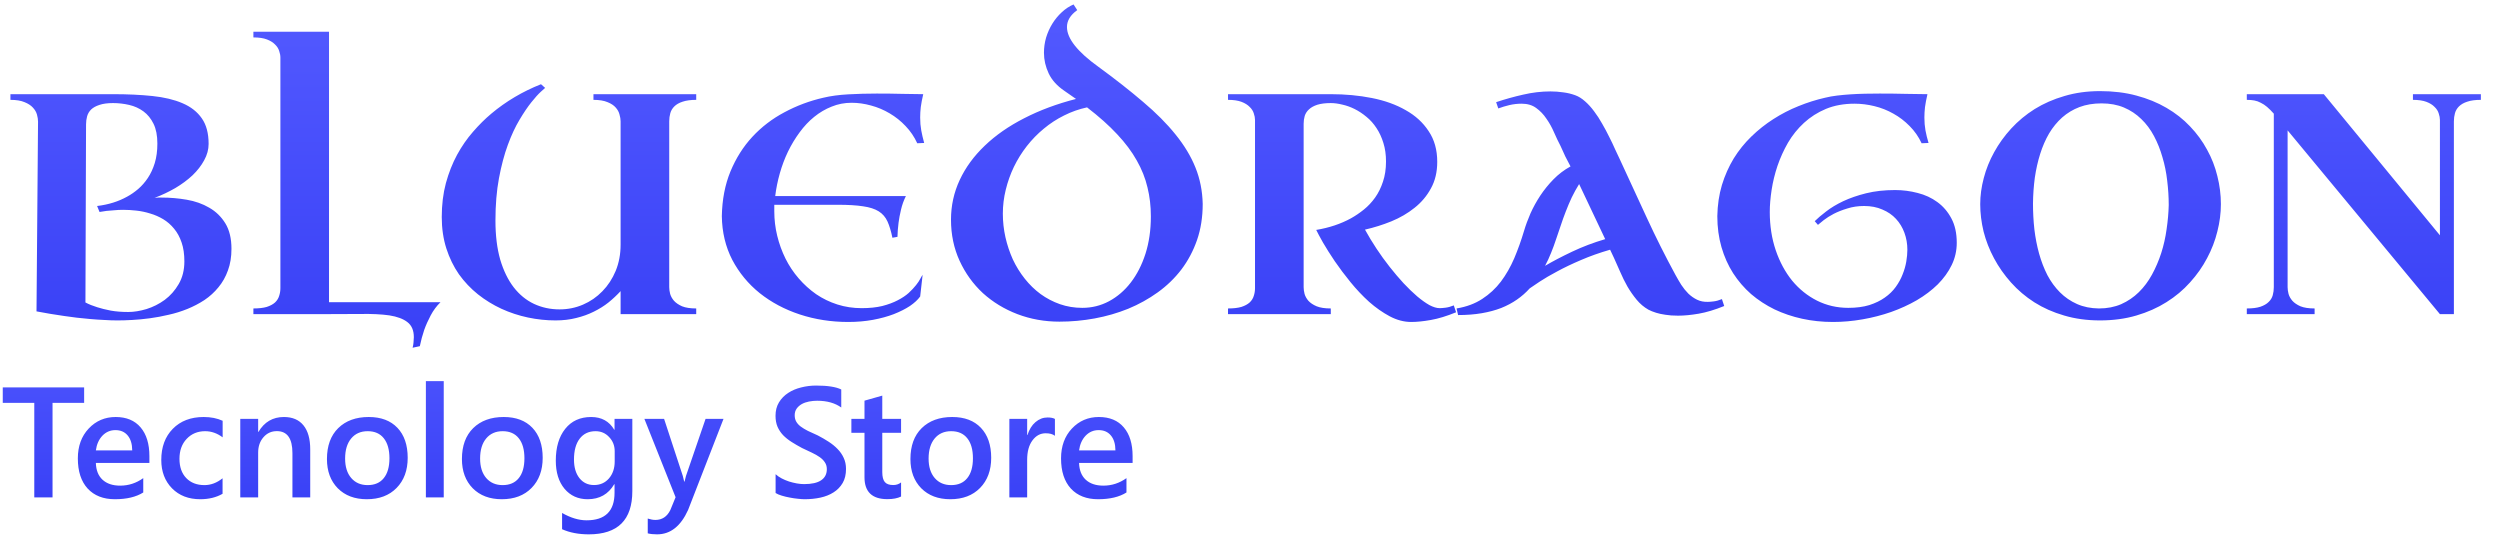
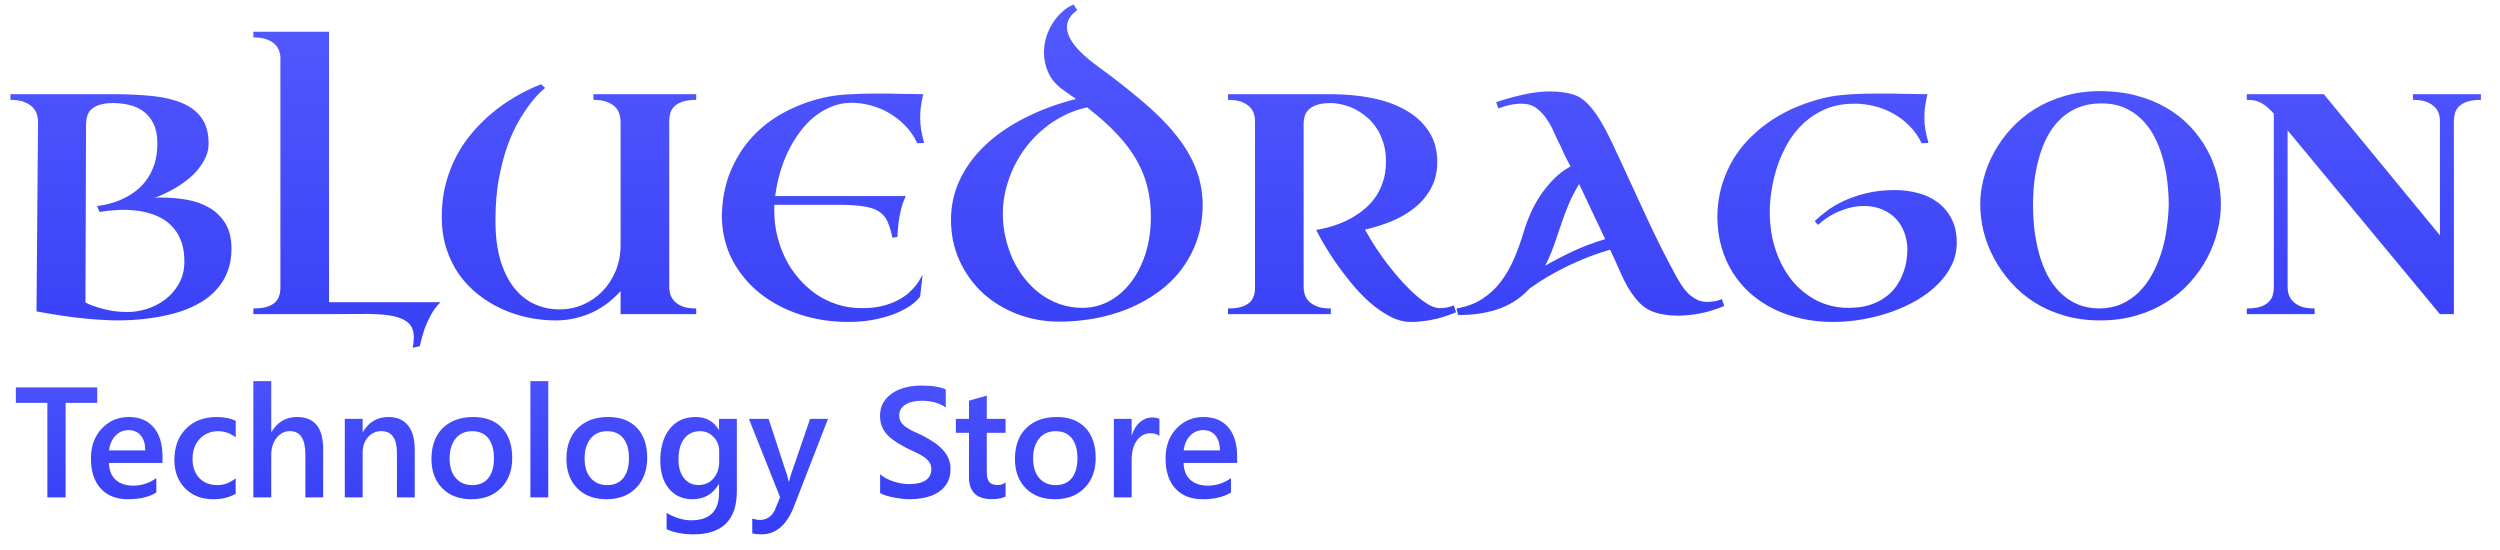
<svg xmlns="http://www.w3.org/2000/svg" width="191" height="42" viewBox="0 0 191 42" fill="none">
-   <path d="M6.428 30.781H4.014V38H2.619V30.781H0.211V29.598H6.428V30.781ZM11.414 35.369H7.324C7.34 35.924 7.51 36.352 7.834 36.652C8.162 36.953 8.611 37.103 9.182 37.103C9.822 37.103 10.41 36.912 10.945 36.529V37.625C10.398 37.969 9.676 38.141 8.777 38.141C7.895 38.141 7.201 37.869 6.697 37.326C6.197 36.779 5.947 36.012 5.947 35.023C5.947 34.09 6.223 33.33 6.773 32.744C7.328 32.154 8.016 31.859 8.836 31.859C9.656 31.859 10.291 32.123 10.74 32.65C11.19 33.178 11.414 33.91 11.414 34.848V35.369ZM10.102 34.408C10.098 33.92 9.982 33.541 9.756 33.272C9.529 32.998 9.217 32.861 8.818 32.861C8.428 32.861 8.096 33.004 7.822 33.289C7.553 33.574 7.387 33.947 7.324 34.408H10.102ZM17.004 37.725C16.523 38.002 15.955 38.141 15.299 38.141C14.408 38.141 13.69 37.863 13.143 37.309C12.596 36.75 12.322 36.027 12.322 35.141C12.322 34.152 12.615 33.359 13.201 32.762C13.791 32.16 14.578 31.859 15.562 31.859C16.109 31.859 16.592 31.955 17.01 32.147V33.412C16.592 33.1 16.146 32.943 15.674 32.943C15.1 32.943 14.629 33.139 14.262 33.529C13.895 33.916 13.711 34.424 13.711 35.053C13.711 35.674 13.883 36.164 14.227 36.523C14.574 36.883 15.039 37.062 15.621 37.062C16.109 37.062 16.57 36.889 17.004 36.541V37.725ZM23.701 38H22.342V34.619C22.342 33.498 21.945 32.938 21.152 32.938C20.738 32.938 20.396 33.094 20.127 33.406C19.857 33.715 19.723 34.105 19.723 34.578V38H18.357V32H19.723V32.996H19.746C20.195 32.238 20.844 31.859 21.691 31.859C22.344 31.859 22.842 32.072 23.186 32.498C23.529 32.92 23.701 33.531 23.701 34.332V38ZM28.025 38.141C27.1 38.141 26.359 37.861 25.805 37.303C25.254 36.74 24.979 35.996 24.979 35.07C24.979 34.062 25.266 33.275 25.84 32.709C26.418 32.143 27.195 31.859 28.172 31.859C29.109 31.859 29.84 32.135 30.363 32.685C30.887 33.236 31.148 34 31.148 34.977C31.148 35.934 30.865 36.701 30.299 37.279C29.736 37.853 28.979 38.141 28.025 38.141ZM28.09 32.943C27.559 32.943 27.139 33.129 26.83 33.5C26.521 33.871 26.367 34.383 26.367 35.035C26.367 35.664 26.523 36.16 26.836 36.523C27.148 36.883 27.566 37.062 28.09 37.062C28.625 37.062 29.035 36.885 29.32 36.529C29.609 36.174 29.754 35.668 29.754 35.012C29.754 34.352 29.609 33.842 29.32 33.482C29.035 33.123 28.625 32.943 28.09 32.943ZM33.902 38H32.537V29.117H33.902V38ZM38.338 38.141C37.412 38.141 36.672 37.861 36.117 37.303C35.566 36.74 35.291 35.996 35.291 35.07C35.291 34.062 35.578 33.275 36.152 32.709C36.73 32.143 37.508 31.859 38.484 31.859C39.422 31.859 40.152 32.135 40.676 32.685C41.199 33.236 41.461 34 41.461 34.977C41.461 35.934 41.178 36.701 40.611 37.279C40.049 37.853 39.291 38.141 38.338 38.141ZM38.402 32.943C37.871 32.943 37.451 33.129 37.143 33.5C36.834 33.871 36.68 34.383 36.68 35.035C36.68 35.664 36.836 36.16 37.148 36.523C37.461 36.883 37.879 37.062 38.402 37.062C38.938 37.062 39.348 36.885 39.633 36.529C39.922 36.174 40.066 35.668 40.066 35.012C40.066 34.352 39.922 33.842 39.633 33.482C39.348 33.123 38.938 32.943 38.402 32.943ZM48.31 37.52C48.31 39.723 47.203 40.824 44.988 40.824C44.207 40.824 43.525 40.693 42.943 40.432V39.19C43.6 39.565 44.223 39.752 44.812 39.752C46.238 39.752 46.951 39.051 46.951 37.648V36.992H46.928C46.478 37.758 45.803 38.141 44.9 38.141C44.17 38.141 43.58 37.875 43.131 37.344C42.685 36.809 42.463 36.092 42.463 35.193C42.463 34.174 42.703 33.363 43.184 32.762C43.664 32.16 44.324 31.859 45.164 31.859C45.957 31.859 46.545 32.184 46.928 32.832H46.951V32H48.31V37.52ZM46.963 35.252V34.473C46.963 34.051 46.822 33.691 46.541 33.395C46.264 33.094 45.916 32.943 45.498 32.943C44.982 32.943 44.578 33.135 44.285 33.518C43.996 33.897 43.852 34.428 43.852 35.111C43.852 35.701 43.99 36.174 44.268 36.529C44.549 36.881 44.92 37.057 45.381 37.057C45.85 37.057 46.23 36.889 46.523 36.553C46.816 36.213 46.963 35.779 46.963 35.252ZM55.277 32L52.57 38.961C52.008 40.203 51.219 40.824 50.203 40.824C49.918 40.824 49.68 40.799 49.488 40.748V39.617C49.703 39.688 49.898 39.723 50.074 39.723C50.582 39.723 50.961 39.473 51.211 38.973L51.615 37.988L49.23 32H50.736L52.166 36.359C52.182 36.414 52.217 36.559 52.272 36.793H52.301C52.32 36.703 52.355 36.562 52.406 36.371L53.906 32H55.277ZM59.256 37.666V36.23C59.385 36.348 59.537 36.453 59.713 36.547C59.893 36.641 60.082 36.721 60.281 36.787C60.48 36.85 60.68 36.898 60.879 36.934C61.078 36.969 61.262 36.986 61.43 36.986C62.016 36.986 62.451 36.889 62.736 36.693C63.025 36.498 63.17 36.215 63.17 35.844C63.17 35.645 63.121 35.473 63.023 35.328C62.93 35.18 62.797 35.045 62.625 34.924C62.453 34.803 62.25 34.688 62.016 34.578C61.785 34.465 61.537 34.348 61.272 34.227C60.986 34.074 60.721 33.92 60.475 33.764C60.228 33.607 60.014 33.435 59.83 33.248C59.65 33.057 59.508 32.842 59.402 32.603C59.301 32.365 59.25 32.086 59.25 31.766C59.25 31.371 59.338 31.029 59.514 30.74C59.693 30.447 59.928 30.207 60.217 30.02C60.51 29.828 60.842 29.688 61.213 29.598C61.584 29.504 61.963 29.457 62.35 29.457C63.228 29.457 63.869 29.557 64.272 29.756V31.133C63.795 30.789 63.182 30.617 62.432 30.617C62.225 30.617 62.018 30.637 61.81 30.676C61.607 30.715 61.424 30.779 61.26 30.869C61.1 30.959 60.969 31.074 60.867 31.215C60.766 31.355 60.715 31.525 60.715 31.725C60.715 31.912 60.754 32.074 60.832 32.211C60.91 32.348 61.023 32.473 61.172 32.586C61.324 32.699 61.508 32.81 61.723 32.92C61.941 33.025 62.193 33.141 62.478 33.266C62.772 33.418 63.047 33.578 63.305 33.746C63.566 33.914 63.795 34.1 63.99 34.303C64.189 34.506 64.346 34.732 64.459 34.982C64.576 35.228 64.635 35.51 64.635 35.826C64.635 36.252 64.549 36.611 64.377 36.904C64.205 37.197 63.973 37.435 63.68 37.619C63.391 37.803 63.057 37.935 62.678 38.018C62.299 38.1 61.898 38.141 61.477 38.141C61.336 38.141 61.162 38.129 60.955 38.105C60.752 38.086 60.543 38.055 60.328 38.012C60.113 37.973 59.91 37.924 59.719 37.865C59.527 37.807 59.373 37.74 59.256 37.666ZM68.842 37.935C68.576 38.068 68.227 38.135 67.793 38.135C66.629 38.135 66.047 37.576 66.047 36.459V33.066H65.045V32H66.047V30.611L67.406 30.225V32H68.842V33.066H67.406V36.066C67.406 36.422 67.471 36.676 67.6 36.828C67.728 36.98 67.943 37.057 68.244 37.057C68.475 37.057 68.674 36.99 68.842 36.857V37.935ZM72.603 38.141C71.678 38.141 70.938 37.861 70.383 37.303C69.832 36.74 69.557 35.996 69.557 35.07C69.557 34.062 69.844 33.275 70.418 32.709C70.996 32.143 71.773 31.859 72.75 31.859C73.688 31.859 74.418 32.135 74.941 32.685C75.465 33.236 75.727 34 75.727 34.977C75.727 35.934 75.443 36.701 74.877 37.279C74.314 37.853 73.557 38.141 72.603 38.141ZM72.668 32.943C72.137 32.943 71.717 33.129 71.408 33.5C71.1 33.871 70.945 34.383 70.945 35.035C70.945 35.664 71.102 36.16 71.414 36.523C71.727 36.883 72.144 37.062 72.668 37.062C73.203 37.062 73.613 36.885 73.898 36.529C74.188 36.174 74.332 35.668 74.332 35.012C74.332 34.352 74.188 33.842 73.898 33.482C73.613 33.123 73.203 32.943 72.668 32.943ZM80.596 33.295C80.432 33.166 80.195 33.102 79.887 33.102C79.484 33.102 79.148 33.283 78.879 33.647C78.609 34.01 78.475 34.504 78.475 35.129V38H77.115V32H78.475V33.236H78.498C78.631 32.815 78.834 32.486 79.107 32.252C79.385 32.014 79.693 31.895 80.033 31.895C80.279 31.895 80.467 31.932 80.596 32.006V33.295ZM86.531 35.369H82.441C82.457 35.924 82.627 36.352 82.951 36.652C83.279 36.953 83.728 37.103 84.299 37.103C84.939 37.103 85.527 36.912 86.062 36.529V37.625C85.516 37.969 84.793 38.141 83.894 38.141C83.012 38.141 82.318 37.869 81.814 37.326C81.314 36.779 81.064 36.012 81.064 35.023C81.064 34.09 81.34 33.33 81.891 32.744C82.445 32.154 83.133 31.859 83.953 31.859C84.773 31.859 85.408 32.123 85.857 32.65C86.307 33.178 86.531 33.91 86.531 34.848V35.369ZM85.219 34.408C85.215 33.92 85.1 33.541 84.873 33.272C84.647 32.998 84.334 32.861 83.936 32.861C83.545 32.861 83.213 33.004 82.939 33.289C82.67 33.574 82.504 33.947 82.441 34.408H85.219Z" fill="url(#paint0_linear_341_3106)" />
+   <path d="M7.428 30.781H5.014V38H3.619V30.781H1.211V29.598H7.428V30.781ZM12.414 35.369H8.324C8.34 35.924 8.51 36.352 8.834 36.652C9.162 36.953 9.611 37.103 10.182 37.103C10.822 37.103 11.41 36.912 11.945 36.529V37.625C11.398 37.969 10.676 38.141 9.777 38.141C8.895 38.141 8.201 37.869 7.697 37.326C7.197 36.779 6.947 36.012 6.947 35.023C6.947 34.09 7.223 33.33 7.773 32.744C8.328 32.154 9.016 31.859 9.836 31.859C10.656 31.859 11.291 32.123 11.74 32.65C12.19 33.178 12.414 33.91 12.414 34.848V35.369ZM11.102 34.408C11.098 33.92 10.982 33.541 10.756 33.272C10.529 32.998 10.217 32.861 9.818 32.861C9.428 32.861 9.096 33.004 8.822 33.289C8.553 33.574 8.387 33.947 8.324 34.408H11.102ZM18.004 37.725C17.523 38.002 16.955 38.141 16.299 38.141C15.408 38.141 14.69 37.863 14.143 37.309C13.596 36.75 13.322 36.027 13.322 35.141C13.322 34.152 13.615 33.359 14.201 32.762C14.791 32.16 15.578 31.859 16.562 31.859C17.109 31.859 17.592 31.955 18.01 32.147V33.412C17.592 33.1 17.146 32.943 16.674 32.943C16.1 32.943 15.629 33.139 15.262 33.529C14.895 33.916 14.711 34.424 14.711 35.053C14.711 35.674 14.883 36.164 15.227 36.523C15.574 36.883 16.039 37.062 16.621 37.062C17.109 37.062 17.57 36.889 18.004 36.541V37.725ZM24.689 38H23.33V34.719C23.33 33.531 22.934 32.938 22.141 32.938C21.742 32.938 21.406 33.109 21.133 33.453C20.859 33.797 20.723 34.236 20.723 34.772V38H19.357V29.117H20.723V32.996H20.746C21.199 32.238 21.848 31.859 22.691 31.859C24.023 31.859 24.689 32.674 24.689 34.303V38ZM31.686 38H30.326V34.619C30.326 33.498 29.93 32.938 29.137 32.938C28.723 32.938 28.381 33.094 28.111 33.406C27.842 33.715 27.707 34.105 27.707 34.578V38H26.342V32H27.707V32.996H27.73C28.18 32.238 28.828 31.859 29.676 31.859C30.328 31.859 30.826 32.072 31.17 32.498C31.514 32.92 31.686 33.531 31.686 34.332V38ZM36.01 38.141C35.084 38.141 34.344 37.861 33.789 37.303C33.238 36.74 32.963 35.996 32.963 35.07C32.963 34.062 33.25 33.275 33.824 32.709C34.402 32.143 35.18 31.859 36.156 31.859C37.094 31.859 37.824 32.135 38.348 32.685C38.871 33.236 39.133 34 39.133 34.977C39.133 35.934 38.85 36.701 38.283 37.279C37.721 37.853 36.963 38.141 36.01 38.141ZM36.074 32.943C35.543 32.943 35.123 33.129 34.815 33.5C34.506 33.871 34.352 34.383 34.352 35.035C34.352 35.664 34.508 36.16 34.82 36.523C35.133 36.883 35.551 37.062 36.074 37.062C36.609 37.062 37.02 36.885 37.305 36.529C37.594 36.174 37.738 35.668 37.738 35.012C37.738 34.352 37.594 33.842 37.305 33.482C37.02 33.123 36.609 32.943 36.074 32.943ZM41.887 38H40.522V29.117H41.887V38ZM46.322 38.141C45.397 38.141 44.656 37.861 44.102 37.303C43.551 36.74 43.275 35.996 43.275 35.07C43.275 34.062 43.562 33.275 44.137 32.709C44.715 32.143 45.492 31.859 46.469 31.859C47.406 31.859 48.137 32.135 48.66 32.685C49.184 33.236 49.445 34 49.445 34.977C49.445 35.934 49.162 36.701 48.596 37.279C48.033 37.853 47.275 38.141 46.322 38.141ZM46.387 32.943C45.855 32.943 45.435 33.129 45.127 33.5C44.818 33.871 44.664 34.383 44.664 35.035C44.664 35.664 44.82 36.16 45.133 36.523C45.445 36.883 45.863 37.062 46.387 37.062C46.922 37.062 47.332 36.885 47.617 36.529C47.906 36.174 48.051 35.668 48.051 35.012C48.051 34.352 47.906 33.842 47.617 33.482C47.332 33.123 46.922 32.943 46.387 32.943ZM56.295 37.52C56.295 39.723 55.188 40.824 52.973 40.824C52.191 40.824 51.51 40.693 50.928 40.432V39.19C51.584 39.565 52.207 39.752 52.797 39.752C54.223 39.752 54.935 39.051 54.935 37.648V36.992H54.912C54.463 37.758 53.787 38.141 52.885 38.141C52.154 38.141 51.565 37.875 51.115 37.344C50.67 36.809 50.447 36.092 50.447 35.193C50.447 34.174 50.688 33.363 51.168 32.762C51.648 32.16 52.309 31.859 53.148 31.859C53.941 31.859 54.529 32.184 54.912 32.832H54.935V32H56.295V37.52ZM54.947 35.252V34.473C54.947 34.051 54.807 33.691 54.525 33.395C54.248 33.094 53.9 32.943 53.482 32.943C52.967 32.943 52.562 33.135 52.27 33.518C51.98 33.897 51.836 34.428 51.836 35.111C51.836 35.701 51.975 36.174 52.252 36.529C52.533 36.881 52.904 37.057 53.365 37.057C53.834 37.057 54.215 36.889 54.508 36.553C54.801 36.213 54.947 35.779 54.947 35.252ZM63.262 32L60.555 38.961C59.992 40.203 59.203 40.824 58.188 40.824C57.902 40.824 57.664 40.799 57.473 40.748V39.617C57.688 39.688 57.883 39.723 58.059 39.723C58.566 39.723 58.945 39.473 59.195 38.973L59.6 37.988L57.215 32H58.721L60.15 36.359C60.166 36.414 60.201 36.559 60.256 36.793H60.285C60.305 36.703 60.34 36.562 60.391 36.371L61.891 32H63.262ZM67.24 37.666V36.23C67.369 36.348 67.522 36.453 67.697 36.547C67.877 36.641 68.066 36.721 68.266 36.787C68.465 36.85 68.664 36.898 68.863 36.934C69.062 36.969 69.246 36.986 69.414 36.986C70 36.986 70.436 36.889 70.721 36.693C71.01 36.498 71.154 36.215 71.154 35.844C71.154 35.645 71.106 35.473 71.008 35.328C70.914 35.18 70.781 35.045 70.609 34.924C70.438 34.803 70.234 34.688 70 34.578C69.769 34.465 69.522 34.348 69.256 34.227C68.971 34.074 68.705 33.92 68.459 33.764C68.213 33.607 67.998 33.435 67.814 33.248C67.635 33.057 67.492 32.842 67.387 32.603C67.285 32.365 67.234 32.086 67.234 31.766C67.234 31.371 67.322 31.029 67.498 30.74C67.678 30.447 67.912 30.207 68.201 30.02C68.494 29.828 68.826 29.688 69.197 29.598C69.568 29.504 69.947 29.457 70.334 29.457C71.213 29.457 71.853 29.557 72.256 29.756V31.133C71.779 30.789 71.166 30.617 70.416 30.617C70.209 30.617 70.002 30.637 69.795 30.676C69.592 30.715 69.408 30.779 69.244 30.869C69.084 30.959 68.953 31.074 68.852 31.215C68.75 31.355 68.699 31.525 68.699 31.725C68.699 31.912 68.738 32.074 68.816 32.211C68.894 32.348 69.008 32.473 69.156 32.586C69.309 32.699 69.492 32.81 69.707 32.92C69.926 33.025 70.178 33.141 70.463 33.266C70.756 33.418 71.031 33.578 71.289 33.746C71.551 33.914 71.779 34.1 71.975 34.303C72.174 34.506 72.33 34.732 72.443 34.982C72.561 35.228 72.619 35.51 72.619 35.826C72.619 36.252 72.533 36.611 72.361 36.904C72.189 37.197 71.957 37.435 71.664 37.619C71.375 37.803 71.041 37.935 70.662 38.018C70.283 38.1 69.883 38.141 69.461 38.141C69.32 38.141 69.147 38.129 68.939 38.105C68.736 38.086 68.527 38.055 68.312 38.012C68.098 37.973 67.894 37.924 67.703 37.865C67.512 37.807 67.357 37.74 67.24 37.666ZM76.826 37.935C76.561 38.068 76.211 38.135 75.777 38.135C74.613 38.135 74.031 37.576 74.031 36.459V33.066H73.029V32H74.031V30.611L75.391 30.225V32H76.826V33.066H75.391V36.066C75.391 36.422 75.455 36.676 75.584 36.828C75.713 36.98 75.928 37.057 76.228 37.057C76.459 37.057 76.658 36.99 76.826 36.857V37.935ZM80.588 38.141C79.662 38.141 78.922 37.861 78.367 37.303C77.816 36.74 77.541 35.996 77.541 35.07C77.541 34.062 77.828 33.275 78.402 32.709C78.981 32.143 79.758 31.859 80.734 31.859C81.672 31.859 82.402 32.135 82.926 32.685C83.449 33.236 83.711 34 83.711 34.977C83.711 35.934 83.428 36.701 82.861 37.279C82.299 37.853 81.541 38.141 80.588 38.141ZM80.652 32.943C80.121 32.943 79.701 33.129 79.393 33.5C79.084 33.871 78.93 34.383 78.93 35.035C78.93 35.664 79.086 36.16 79.398 36.523C79.711 36.883 80.129 37.062 80.652 37.062C81.188 37.062 81.598 36.885 81.883 36.529C82.172 36.174 82.316 35.668 82.316 35.012C82.316 34.352 82.172 33.842 81.883 33.482C81.598 33.123 81.188 32.943 80.652 32.943ZM88.58 33.295C88.416 33.166 88.18 33.102 87.871 33.102C87.469 33.102 87.133 33.283 86.863 33.647C86.594 34.01 86.459 34.504 86.459 35.129V38H85.1V32H86.459V33.236H86.482C86.615 32.815 86.818 32.486 87.092 32.252C87.369 32.014 87.678 31.895 88.018 31.895C88.264 31.895 88.451 31.932 88.58 32.006V33.295ZM94.516 35.369H90.426C90.441 35.924 90.611 36.352 90.936 36.652C91.264 36.953 91.713 37.103 92.283 37.103C92.924 37.103 93.512 36.912 94.047 36.529V37.625C93.5 37.969 92.777 38.141 91.879 38.141C90.996 38.141 90.303 37.869 89.799 37.326C89.299 36.779 89.049 36.012 89.049 35.023C89.049 34.09 89.324 33.33 89.875 32.744C90.43 32.154 91.117 31.859 91.938 31.859C92.758 31.859 93.393 32.123 93.842 32.65C94.291 33.178 94.516 33.91 94.516 34.848V35.369ZM93.203 34.408C93.199 33.92 93.084 33.541 92.857 33.272C92.631 32.998 92.318 32.861 91.92 32.861C91.529 32.861 91.197 33.004 90.924 33.289C90.654 33.574 90.488 33.947 90.426 34.408H93.203Z" fill="url(#paint0_linear_341_3106)" />
  <path d="M15.938 10.992C15.938 11.422 15.824 11.84 15.598 12.246C15.379 12.652 15.082 13.035 14.707 13.395C14.332 13.746 13.895 14.07 13.395 14.367C12.895 14.656 12.367 14.906 11.812 15.117C11.898 15.102 11.984 15.094 12.07 15.094C12.164 15.094 12.254 15.094 12.34 15.094C12.988 15.094 13.629 15.148 14.262 15.258C14.902 15.367 15.477 15.57 15.984 15.867C16.492 16.156 16.902 16.555 17.215 17.062C17.527 17.57 17.684 18.219 17.684 19.008C17.684 19.625 17.594 20.176 17.414 20.66C17.242 21.145 17 21.574 16.688 21.949C16.383 22.324 16.027 22.648 15.621 22.922C15.215 23.188 14.781 23.414 14.32 23.602C13.859 23.789 13.383 23.938 12.891 24.047C12.398 24.164 11.918 24.254 11.449 24.316C10.98 24.379 10.531 24.422 10.102 24.445C9.68 24.469 9.305 24.48 8.977 24.48C8.648 24.48 8.309 24.469 7.957 24.445C7.605 24.43 7.254 24.406 6.902 24.375C6.551 24.344 6.203 24.309 5.859 24.27C5.523 24.23 5.203 24.188 4.898 24.141C4.18 24.039 3.477 23.922 2.789 23.789L2.906 9.293C2.906 9.129 2.879 8.949 2.824 8.754C2.77 8.559 2.664 8.379 2.508 8.215C2.359 8.051 2.148 7.914 1.875 7.805C1.602 7.688 1.242 7.629 0.797 7.629V7.195H8.637C9.746 7.195 10.75 7.242 11.648 7.336C12.547 7.43 13.312 7.613 13.945 7.887C14.586 8.16 15.078 8.547 15.422 9.047C15.766 9.539 15.938 10.188 15.938 10.992ZM12.023 10.969C12.023 10.359 11.926 9.855 11.73 9.457C11.535 9.059 11.277 8.742 10.957 8.508C10.637 8.273 10.273 8.109 9.867 8.016C9.461 7.922 9.051 7.875 8.637 7.875C8.215 7.875 7.867 7.922 7.594 8.016C7.328 8.102 7.117 8.219 6.961 8.367C6.812 8.516 6.711 8.688 6.656 8.883C6.602 9.078 6.574 9.285 6.574 9.504L6.527 23.109C6.793 23.25 7.094 23.371 7.43 23.473C7.719 23.566 8.062 23.652 8.461 23.73C8.859 23.801 9.305 23.836 9.797 23.836C10.227 23.836 10.691 23.762 11.191 23.613C11.691 23.457 12.156 23.223 12.586 22.91C13.016 22.59 13.371 22.188 13.652 21.703C13.941 21.211 14.086 20.633 14.086 19.969C14.086 19.414 14.016 18.934 13.875 18.527C13.734 18.113 13.543 17.762 13.301 17.473C13.059 17.176 12.781 16.934 12.469 16.746C12.156 16.559 11.824 16.414 11.473 16.312C11.129 16.203 10.777 16.129 10.418 16.09C10.066 16.051 9.73 16.031 9.41 16.031C9.16 16.031 8.926 16.043 8.707 16.066C8.488 16.082 8.297 16.098 8.133 16.113C7.938 16.145 7.762 16.172 7.605 16.195L7.418 15.738C8.277 15.637 9.043 15.398 9.715 15.023C10.004 14.867 10.285 14.672 10.559 14.438C10.832 14.203 11.078 13.922 11.297 13.594C11.516 13.266 11.691 12.887 11.824 12.457C11.957 12.02 12.023 11.523 12.023 10.969ZM19.359 2.426H25.137V23.086H33.656C33.359 23.375 33.109 23.711 32.906 24.094C32.703 24.477 32.539 24.844 32.414 25.195C32.273 25.609 32.16 26.027 32.074 26.449L31.523 26.566C31.562 26.426 31.586 26.285 31.594 26.145C31.609 26.004 31.617 25.875 31.617 25.758C31.617 25.242 31.453 24.859 31.125 24.609C30.805 24.359 30.344 24.188 29.742 24.094C29.141 24.008 28.406 23.973 27.539 23.988C26.672 23.996 25.695 24 24.609 24H19.359V23.566C19.773 23.566 20.113 23.527 20.379 23.449C20.645 23.363 20.855 23.25 21.012 23.109C21.168 22.961 21.273 22.793 21.328 22.605C21.391 22.418 21.422 22.219 21.422 22.008V4.395C21.422 4.238 21.391 4.07 21.328 3.891C21.273 3.711 21.168 3.547 21.012 3.398C20.863 3.242 20.656 3.113 20.391 3.012C20.125 2.91 19.781 2.859 19.359 2.859V2.426ZM45.34 7.195H53.191V7.629C52.77 7.629 52.422 7.676 52.148 7.77C51.883 7.855 51.672 7.977 51.516 8.133C51.367 8.281 51.266 8.453 51.211 8.648C51.156 8.844 51.129 9.051 51.129 9.27V21.938C51.129 22.094 51.152 22.266 51.199 22.453C51.254 22.641 51.352 22.816 51.492 22.98C51.641 23.145 51.848 23.285 52.113 23.402C52.387 23.512 52.746 23.566 53.191 23.566V24H47.414V22.242C47.133 22.547 46.824 22.836 46.488 23.109C46.152 23.375 45.777 23.609 45.363 23.812C44.957 24.016 44.512 24.176 44.027 24.293C43.543 24.418 43.016 24.48 42.445 24.48C41.742 24.48 41.039 24.406 40.336 24.258C39.633 24.109 38.957 23.887 38.309 23.59C37.668 23.293 37.07 22.926 36.516 22.488C35.961 22.043 35.477 21.531 35.062 20.953C34.656 20.367 34.336 19.711 34.102 18.984C33.867 18.25 33.75 17.449 33.75 16.582C33.75 15.645 33.855 14.781 34.066 13.992C34.285 13.195 34.57 12.473 34.922 11.824C35.281 11.168 35.688 10.582 36.141 10.066C36.594 9.543 37.059 9.082 37.535 8.684C38.652 7.746 39.918 6.996 41.332 6.434L41.648 6.715C41.617 6.738 41.504 6.84 41.309 7.02C41.113 7.199 40.875 7.465 40.594 7.816C40.312 8.168 40.012 8.613 39.691 9.152C39.371 9.684 39.074 10.32 38.801 11.062C38.527 11.805 38.301 12.656 38.121 13.617C37.941 14.578 37.852 15.656 37.852 16.852C37.852 17.984 37.973 18.977 38.215 19.828C38.465 20.672 38.809 21.379 39.246 21.949C39.684 22.512 40.199 22.934 40.793 23.215C41.395 23.496 42.047 23.637 42.75 23.637C43.383 23.637 43.98 23.516 44.543 23.273C45.105 23.031 45.598 22.691 46.02 22.254C46.449 21.816 46.789 21.297 47.039 20.695C47.289 20.086 47.414 19.418 47.414 18.691V9.27C47.414 9.113 47.387 8.941 47.332 8.754C47.285 8.559 47.188 8.379 47.039 8.215C46.898 8.051 46.691 7.914 46.418 7.805C46.145 7.688 45.785 7.629 45.34 7.629V7.195ZM70.078 10.945C69.852 10.453 69.555 10.016 69.188 9.633C68.828 9.25 68.422 8.926 67.969 8.66C67.523 8.395 67.051 8.195 66.551 8.062C66.051 7.922 65.555 7.852 65.062 7.852C64.523 7.852 64.016 7.949 63.539 8.145C63.062 8.332 62.617 8.594 62.203 8.93C61.797 9.258 61.426 9.652 61.09 10.113C60.754 10.566 60.457 11.059 60.199 11.59C59.949 12.113 59.742 12.664 59.578 13.242C59.414 13.82 59.297 14.398 59.227 14.977H69.211C69.047 15.305 68.922 15.652 68.836 16.02C68.75 16.379 68.688 16.715 68.648 17.027C68.602 17.395 68.574 17.75 68.566 18.094L68.18 18.164C68.078 17.664 67.953 17.25 67.805 16.922C67.656 16.594 67.434 16.336 67.137 16.148C66.84 15.961 66.441 15.832 65.941 15.762C65.449 15.684 64.805 15.645 64.008 15.645H59.156V16.148C59.156 16.781 59.23 17.402 59.379 18.012C59.527 18.621 59.738 19.203 60.012 19.758C60.285 20.305 60.621 20.809 61.02 21.27C61.418 21.73 61.863 22.133 62.355 22.477C62.848 22.812 63.387 23.074 63.973 23.262C64.559 23.449 65.18 23.543 65.836 23.543C66.43 23.543 66.953 23.488 67.406 23.379C67.859 23.262 68.25 23.117 68.578 22.945C68.914 22.773 69.195 22.586 69.422 22.383C69.648 22.172 69.836 21.973 69.984 21.785C70.133 21.598 70.242 21.434 70.312 21.293C70.391 21.145 70.449 21.047 70.488 21L70.301 22.652C70.121 22.902 69.859 23.145 69.516 23.379C69.172 23.605 68.762 23.812 68.285 24C67.816 24.18 67.289 24.324 66.703 24.434C66.117 24.543 65.484 24.598 64.805 24.598C63.5 24.598 62.266 24.406 61.102 24.023C59.945 23.641 58.926 23.098 58.043 22.395C57.168 21.691 56.469 20.844 55.945 19.852C55.43 18.852 55.164 17.738 55.148 16.512C55.172 15.246 55.391 14.109 55.805 13.102C56.227 12.086 56.785 11.203 57.48 10.453C58.184 9.695 59 9.07 59.93 8.578C60.859 8.078 61.852 7.707 62.906 7.465C63.461 7.332 64.098 7.246 64.816 7.207C65.535 7.168 66.258 7.148 66.984 7.148C67.688 7.148 68.348 7.156 68.965 7.172C69.59 7.188 70.113 7.195 70.535 7.195C70.449 7.562 70.387 7.891 70.348 8.18C70.316 8.461 70.301 8.727 70.301 8.977C70.301 9.328 70.328 9.656 70.383 9.961C70.438 10.258 70.512 10.578 70.606 10.922L70.078 10.945ZM80.941 24.574C79.809 24.574 78.738 24.383 77.731 24C76.731 23.617 75.852 23.082 75.094 22.395C74.344 21.699 73.75 20.875 73.312 19.922C72.875 18.969 72.656 17.922 72.656 16.781C72.656 15.711 72.879 14.699 73.324 13.746C73.769 12.793 74.406 11.922 75.234 11.133C76.062 10.336 77.066 9.637 78.246 9.035C79.426 8.426 80.746 7.934 82.207 7.559L81.316 6.938C80.762 6.562 80.363 6.121 80.121 5.613C79.879 5.098 79.758 4.57 79.758 4.031C79.758 3.641 79.812 3.254 79.922 2.871C80.039 2.488 80.199 2.133 80.402 1.805C80.606 1.477 80.844 1.188 81.117 0.938C81.391 0.68 81.691 0.48 82.019 0.34L82.301 0.773C81.777 1.148 81.516 1.578 81.516 2.062C81.516 2.508 81.719 2.984 82.125 3.492C82.531 4 83.121 4.531 83.894 5.086C85.199 6.039 86.344 6.938 87.328 7.781C88.32 8.617 89.148 9.449 89.812 10.277C90.484 11.105 90.992 11.949 91.336 12.809C91.68 13.66 91.863 14.582 91.887 15.574C91.887 16.582 91.742 17.504 91.453 18.34C91.164 19.168 90.766 19.918 90.258 20.59C89.75 21.254 89.148 21.836 88.453 22.336C87.758 22.836 87.004 23.254 86.191 23.59C85.379 23.918 84.527 24.164 83.637 24.328C82.746 24.492 81.848 24.574 80.941 24.574ZM87.926 16.535C87.926 15.754 87.84 15.016 87.668 14.32C87.504 13.617 87.231 12.93 86.848 12.258C86.473 11.586 85.973 10.918 85.348 10.254C84.731 9.59 83.965 8.906 83.051 8.203C82.434 8.336 81.848 8.543 81.293 8.824C80.738 9.098 80.223 9.434 79.746 9.832C79.269 10.223 78.836 10.668 78.445 11.168C78.062 11.66 77.734 12.188 77.461 12.75C77.195 13.305 76.988 13.887 76.84 14.496C76.691 15.098 76.617 15.707 76.617 16.324C76.617 16.934 76.684 17.535 76.816 18.129C76.949 18.715 77.137 19.277 77.379 19.816C77.629 20.348 77.934 20.84 78.293 21.293C78.652 21.746 79.055 22.137 79.5 22.465C79.953 22.793 80.445 23.051 80.977 23.238C81.516 23.426 82.086 23.52 82.688 23.52C83.414 23.52 84.094 23.352 84.727 23.016C85.367 22.672 85.922 22.195 86.391 21.586C86.867 20.969 87.242 20.234 87.516 19.383C87.789 18.523 87.926 17.574 87.926 16.535ZM111.246 23.859C110.535 24.148 109.895 24.344 109.324 24.445C108.754 24.547 108.25 24.598 107.812 24.598C107.266 24.598 106.719 24.453 106.172 24.164C105.633 23.875 105.109 23.508 104.602 23.062C104.102 22.609 103.629 22.109 103.184 21.562C102.738 21.016 102.336 20.48 101.977 19.957C101.625 19.434 101.324 18.957 101.074 18.527C100.832 18.098 100.66 17.777 100.559 17.566C101.551 17.402 102.438 17.105 103.219 16.676C103.555 16.488 103.883 16.266 104.203 16.008C104.523 15.75 104.809 15.445 105.059 15.094C105.309 14.742 105.508 14.34 105.656 13.887C105.812 13.434 105.891 12.918 105.891 12.34C105.891 11.816 105.824 11.344 105.691 10.922C105.559 10.492 105.383 10.113 105.164 9.785C104.945 9.449 104.691 9.164 104.402 8.93C104.113 8.688 103.812 8.488 103.5 8.332C103.188 8.176 102.871 8.062 102.551 7.992C102.238 7.914 101.945 7.875 101.672 7.875C101.258 7.875 100.914 7.918 100.641 8.004C100.375 8.09 100.164 8.207 100.008 8.355C99.852 8.496 99.742 8.664 99.68 8.859C99.625 9.047 99.598 9.246 99.598 9.457V21.938C99.598 22.094 99.621 22.266 99.668 22.453C99.723 22.641 99.82 22.816 99.961 22.98C100.109 23.145 100.32 23.285 100.594 23.402C100.867 23.512 101.227 23.566 101.672 23.566V24H93.82V23.566C94.234 23.566 94.574 23.527 94.84 23.449C95.106 23.363 95.316 23.25 95.473 23.109C95.629 22.961 95.734 22.793 95.789 22.605C95.852 22.418 95.883 22.219 95.883 22.008V9.164C95.883 9.008 95.852 8.84 95.789 8.66C95.734 8.48 95.629 8.316 95.473 8.168C95.324 8.012 95.117 7.883 94.852 7.781C94.586 7.68 94.242 7.629 93.82 7.629V7.195H101.672C102.781 7.195 103.828 7.293 104.812 7.488C105.797 7.684 106.656 7.992 107.391 8.414C108.133 8.828 108.719 9.363 109.148 10.02C109.586 10.668 109.805 11.449 109.805 12.363C109.805 13.137 109.645 13.812 109.324 14.391C109.012 14.969 108.594 15.465 108.07 15.879C107.555 16.293 106.965 16.637 106.301 16.91C105.645 17.176 104.973 17.387 104.285 17.543C104.551 18.027 104.844 18.512 105.164 18.996C105.484 19.48 105.82 19.945 106.172 20.391C106.523 20.836 106.875 21.25 107.227 21.633C107.586 22.016 107.934 22.352 108.27 22.641C108.605 22.922 108.918 23.145 109.207 23.309C109.504 23.465 109.766 23.543 109.992 23.543C110.102 23.543 110.25 23.531 110.438 23.508C110.633 23.484 110.844 23.426 111.07 23.332L111.246 23.859ZM131.73 23.379C131.02 23.668 130.371 23.863 129.785 23.965C129.199 24.066 128.672 24.117 128.203 24.117C127.828 24.117 127.504 24.094 127.23 24.047C126.957 24.008 126.723 23.957 126.527 23.895C126.301 23.824 126.105 23.746 125.941 23.66C125.598 23.465 125.297 23.211 125.039 22.898C124.781 22.586 124.547 22.25 124.336 21.891C124.133 21.531 123.949 21.16 123.785 20.777C123.621 20.395 123.461 20.035 123.305 19.699L123.012 19.078C122.223 19.305 121.484 19.566 120.797 19.863C120.117 20.152 119.512 20.441 118.98 20.73C118.449 21.012 118 21.273 117.633 21.516C117.273 21.75 117.02 21.922 116.871 22.031C116.582 22.352 116.258 22.637 115.898 22.887C115.539 23.137 115.137 23.352 114.691 23.531C114.246 23.703 113.75 23.836 113.203 23.93C112.656 24.023 112.055 24.07 111.398 24.07L111.281 23.566C112.039 23.441 112.691 23.199 113.238 22.84C113.793 22.48 114.27 22.039 114.668 21.516C115.066 20.984 115.406 20.391 115.688 19.734C115.969 19.07 116.219 18.371 116.438 17.637C116.562 17.215 116.727 16.77 116.93 16.301C117.141 15.832 117.391 15.379 117.68 14.941C117.977 14.496 118.312 14.082 118.688 13.699C119.07 13.309 119.504 12.98 119.988 12.715C119.855 12.465 119.723 12.211 119.59 11.953C119.465 11.688 119.344 11.422 119.227 11.156C119.062 10.844 118.898 10.5 118.734 10.125C118.57 9.742 118.375 9.391 118.148 9.07C117.93 8.742 117.668 8.469 117.363 8.25C117.066 8.031 116.695 7.922 116.25 7.922C115.938 7.922 115.629 7.957 115.324 8.027C115.027 8.098 114.742 8.184 114.469 8.285L114.305 7.805C114.984 7.578 115.672 7.387 116.367 7.23C117.07 7.066 117.766 6.984 118.453 6.984C118.781 6.984 119.105 7.008 119.426 7.055C119.746 7.094 120.055 7.168 120.352 7.277C120.609 7.371 120.859 7.527 121.102 7.746C121.344 7.957 121.574 8.211 121.793 8.508C122.012 8.797 122.215 9.109 122.402 9.445C122.598 9.781 122.777 10.117 122.941 10.453C123.113 10.789 123.266 11.109 123.398 11.414C123.539 11.711 123.66 11.969 123.762 12.188C124.449 13.664 125.133 15.145 125.812 16.629C126.492 18.105 127.223 19.562 128.004 21C128.145 21.258 128.293 21.512 128.449 21.762C128.613 22.012 128.793 22.234 128.988 22.43C129.191 22.625 129.414 22.781 129.656 22.898C129.898 23.016 130.172 23.07 130.477 23.062C130.586 23.062 130.734 23.051 130.922 23.027C131.117 23.004 131.328 22.945 131.555 22.852L131.73 23.379ZM120.645 14.062C120.441 14.391 120.254 14.73 120.082 15.082C119.918 15.434 119.766 15.793 119.625 16.16C119.484 16.52 119.355 16.879 119.238 17.238C119.121 17.598 119.004 17.941 118.887 18.27C118.77 18.629 118.641 18.98 118.5 19.324C118.367 19.66 118.215 19.988 118.043 20.309C118.629 19.965 119.316 19.605 120.105 19.23C120.895 18.855 121.738 18.535 122.637 18.27L120.645 14.062ZM138.645 16.898C138.863 16.68 139.152 16.434 139.512 16.16C139.871 15.879 140.305 15.617 140.812 15.375C141.328 15.133 141.914 14.93 142.57 14.766C143.234 14.602 143.973 14.52 144.785 14.52C145.371 14.52 145.945 14.594 146.508 14.742C147.07 14.883 147.57 15.113 148.008 15.434C148.453 15.754 148.812 16.172 149.086 16.688C149.359 17.195 149.496 17.816 149.496 18.551C149.496 19.152 149.367 19.719 149.109 20.25C148.852 20.781 148.496 21.273 148.043 21.727C147.59 22.172 147.059 22.574 146.449 22.934C145.84 23.285 145.184 23.586 144.48 23.836C143.785 24.078 143.059 24.266 142.301 24.398C141.543 24.531 140.789 24.598 140.039 24.598C139.219 24.598 138.434 24.516 137.684 24.352C136.934 24.188 136.23 23.949 135.574 23.637C134.918 23.316 134.32 22.926 133.781 22.465C133.25 21.996 132.793 21.465 132.41 20.871C132.027 20.27 131.73 19.605 131.52 18.879C131.309 18.145 131.203 17.355 131.203 16.512C131.219 15.66 131.336 14.867 131.555 14.133C131.781 13.398 132.082 12.723 132.457 12.105C132.84 11.488 133.289 10.93 133.805 10.43C134.328 9.922 134.891 9.477 135.492 9.094C136.102 8.703 136.738 8.375 137.402 8.109C138.074 7.836 138.754 7.621 139.441 7.465C139.723 7.395 140.027 7.34 140.355 7.301C140.691 7.262 141.035 7.23 141.387 7.207C141.746 7.184 142.113 7.168 142.488 7.16C142.863 7.152 143.238 7.148 143.613 7.148C144.324 7.148 145 7.156 145.641 7.172C146.289 7.188 146.828 7.195 147.258 7.195C147.172 7.562 147.109 7.891 147.07 8.18C147.039 8.461 147.023 8.727 147.023 8.977C147.023 9.328 147.051 9.656 147.105 9.961C147.16 10.258 147.238 10.578 147.34 10.922L146.812 10.945C146.578 10.445 146.273 10.008 145.898 9.633C145.523 9.25 145.109 8.934 144.656 8.684C144.203 8.426 143.719 8.234 143.203 8.109C142.695 7.984 142.191 7.922 141.691 7.922C140.871 7.922 140.141 8.055 139.5 8.32C138.867 8.586 138.309 8.941 137.824 9.387C137.348 9.824 136.941 10.328 136.605 10.898C136.277 11.469 136.008 12.062 135.797 12.68C135.594 13.289 135.445 13.898 135.352 14.508C135.258 15.117 135.211 15.68 135.211 16.195C135.211 17.25 135.363 18.227 135.668 19.125C135.973 20.016 136.391 20.789 136.922 21.445C137.461 22.094 138.094 22.602 138.82 22.969C139.555 23.336 140.352 23.52 141.211 23.52C141.82 23.52 142.355 23.449 142.816 23.309C143.277 23.16 143.672 22.969 144 22.734C144.336 22.5 144.613 22.23 144.832 21.926C145.059 21.613 145.234 21.293 145.359 20.965C145.492 20.637 145.586 20.309 145.641 19.98C145.695 19.652 145.723 19.352 145.723 19.078C145.723 18.625 145.648 18.195 145.5 17.789C145.352 17.383 145.137 17.027 144.855 16.723C144.574 16.418 144.227 16.18 143.812 16.008C143.406 15.828 142.941 15.738 142.418 15.738C141.957 15.738 141.531 15.801 141.141 15.926C140.75 16.043 140.402 16.18 140.098 16.336C139.801 16.492 139.547 16.652 139.336 16.816C139.133 16.98 138.984 17.102 138.891 17.18L138.645 16.898ZM151.289 15.598C151.289 14.949 151.379 14.285 151.559 13.605C151.738 12.918 152.004 12.258 152.355 11.625C152.707 10.984 153.141 10.383 153.656 9.82C154.18 9.25 154.777 8.754 155.449 8.332C156.129 7.91 156.887 7.578 157.723 7.336C158.559 7.086 159.465 6.961 160.441 6.961C161.449 6.961 162.375 7.074 163.219 7.301C164.07 7.527 164.836 7.84 165.516 8.238C166.203 8.637 166.805 9.109 167.32 9.656C167.844 10.203 168.277 10.797 168.621 11.438C168.973 12.07 169.234 12.742 169.406 13.453C169.586 14.164 169.676 14.879 169.676 15.598C169.676 16.285 169.586 16.98 169.406 17.684C169.234 18.387 168.973 19.066 168.621 19.723C168.277 20.379 167.844 20.996 167.32 21.574C166.805 22.152 166.203 22.656 165.516 23.086C164.836 23.516 164.07 23.855 163.219 24.105C162.375 24.355 161.449 24.48 160.441 24.48C159.449 24.48 158.535 24.355 157.699 24.105C156.863 23.863 156.105 23.527 155.426 23.098C154.754 22.668 154.16 22.164 153.645 21.586C153.129 21.008 152.695 20.391 152.344 19.734C151.992 19.078 151.727 18.398 151.547 17.695C151.375 16.984 151.289 16.285 151.289 15.598ZM155.32 15.551C155.32 16.215 155.355 16.871 155.426 17.52C155.504 18.168 155.625 18.789 155.789 19.383C155.953 19.969 156.164 20.516 156.422 21.023C156.688 21.523 157.008 21.961 157.383 22.336C157.758 22.711 158.191 23.008 158.684 23.227C159.176 23.445 159.734 23.559 160.359 23.566C160.984 23.566 161.551 23.457 162.059 23.238C162.566 23.012 163.016 22.707 163.406 22.324C163.797 21.941 164.133 21.492 164.414 20.977C164.695 20.461 164.93 19.914 165.117 19.336C165.305 18.75 165.441 18.145 165.527 17.52C165.621 16.887 165.676 16.27 165.691 15.668C165.691 15.051 165.652 14.43 165.574 13.805C165.504 13.18 165.383 12.582 165.211 12.012C165.047 11.434 164.832 10.895 164.566 10.395C164.301 9.895 163.977 9.461 163.594 9.094C163.211 8.719 162.77 8.426 162.27 8.215C161.77 8.004 161.199 7.898 160.559 7.898C159.934 7.898 159.371 7.992 158.871 8.18C158.379 8.367 157.938 8.633 157.547 8.977C157.164 9.32 156.832 9.727 156.551 10.195C156.277 10.664 156.051 11.184 155.871 11.754C155.691 12.324 155.555 12.93 155.461 13.57C155.375 14.211 155.328 14.871 155.32 15.551ZM171.656 7.195H177.539L186.41 17.977V9.164C186.41 9.008 186.379 8.84 186.316 8.66C186.262 8.48 186.156 8.316 186 8.168C185.852 8.012 185.645 7.883 185.379 7.781C185.113 7.68 184.77 7.629 184.348 7.629V7.195H189.539V7.629C189.109 7.629 188.762 7.676 188.496 7.77C188.23 7.855 188.02 7.977 187.863 8.133C187.715 8.281 187.613 8.453 187.559 8.648C187.504 8.844 187.477 9.051 187.477 9.27V24H186.41L174.773 9.961V21.938C174.773 22.094 174.797 22.266 174.844 22.453C174.898 22.641 174.996 22.816 175.137 22.98C175.285 23.145 175.492 23.285 175.758 23.402C176.031 23.512 176.391 23.566 176.836 23.566V24H171.656V23.566C172.078 23.566 172.422 23.523 172.688 23.438C172.961 23.344 173.172 23.223 173.32 23.074C173.477 22.926 173.582 22.754 173.637 22.559C173.691 22.363 173.719 22.156 173.719 21.938V8.684C173.531 8.473 173.359 8.301 173.203 8.168C173.047 8.035 172.887 7.93 172.723 7.852C172.566 7.766 172.402 7.707 172.23 7.676C172.059 7.645 171.867 7.629 171.656 7.629V7.195Z" fill="url(#paint1_linear_341_3106)" />
  <defs>
-     <linearGradient id="paint0_linear_341_3106" x1="43.5" y1="24" x2="43.5" y2="42" gradientUnits="userSpaceOnUse">
+     <linearGradient id="paint0_linear_341_3106" x1="48" y1="24" x2="48" y2="42" gradientUnits="userSpaceOnUse">
      <stop stop-color="#5259FF" />
      <stop offset="1" stop-color="#333BF4" />
    </linearGradient>
    <linearGradient id="paint1_linear_341_3106" x1="95.5" y1="1" x2="95.5" y2="32" gradientUnits="userSpaceOnUse">
      <stop stop-color="#5259FF" />
      <stop offset="1" stop-color="#333BF4" />
    </linearGradient>
  </defs>
</svg>
